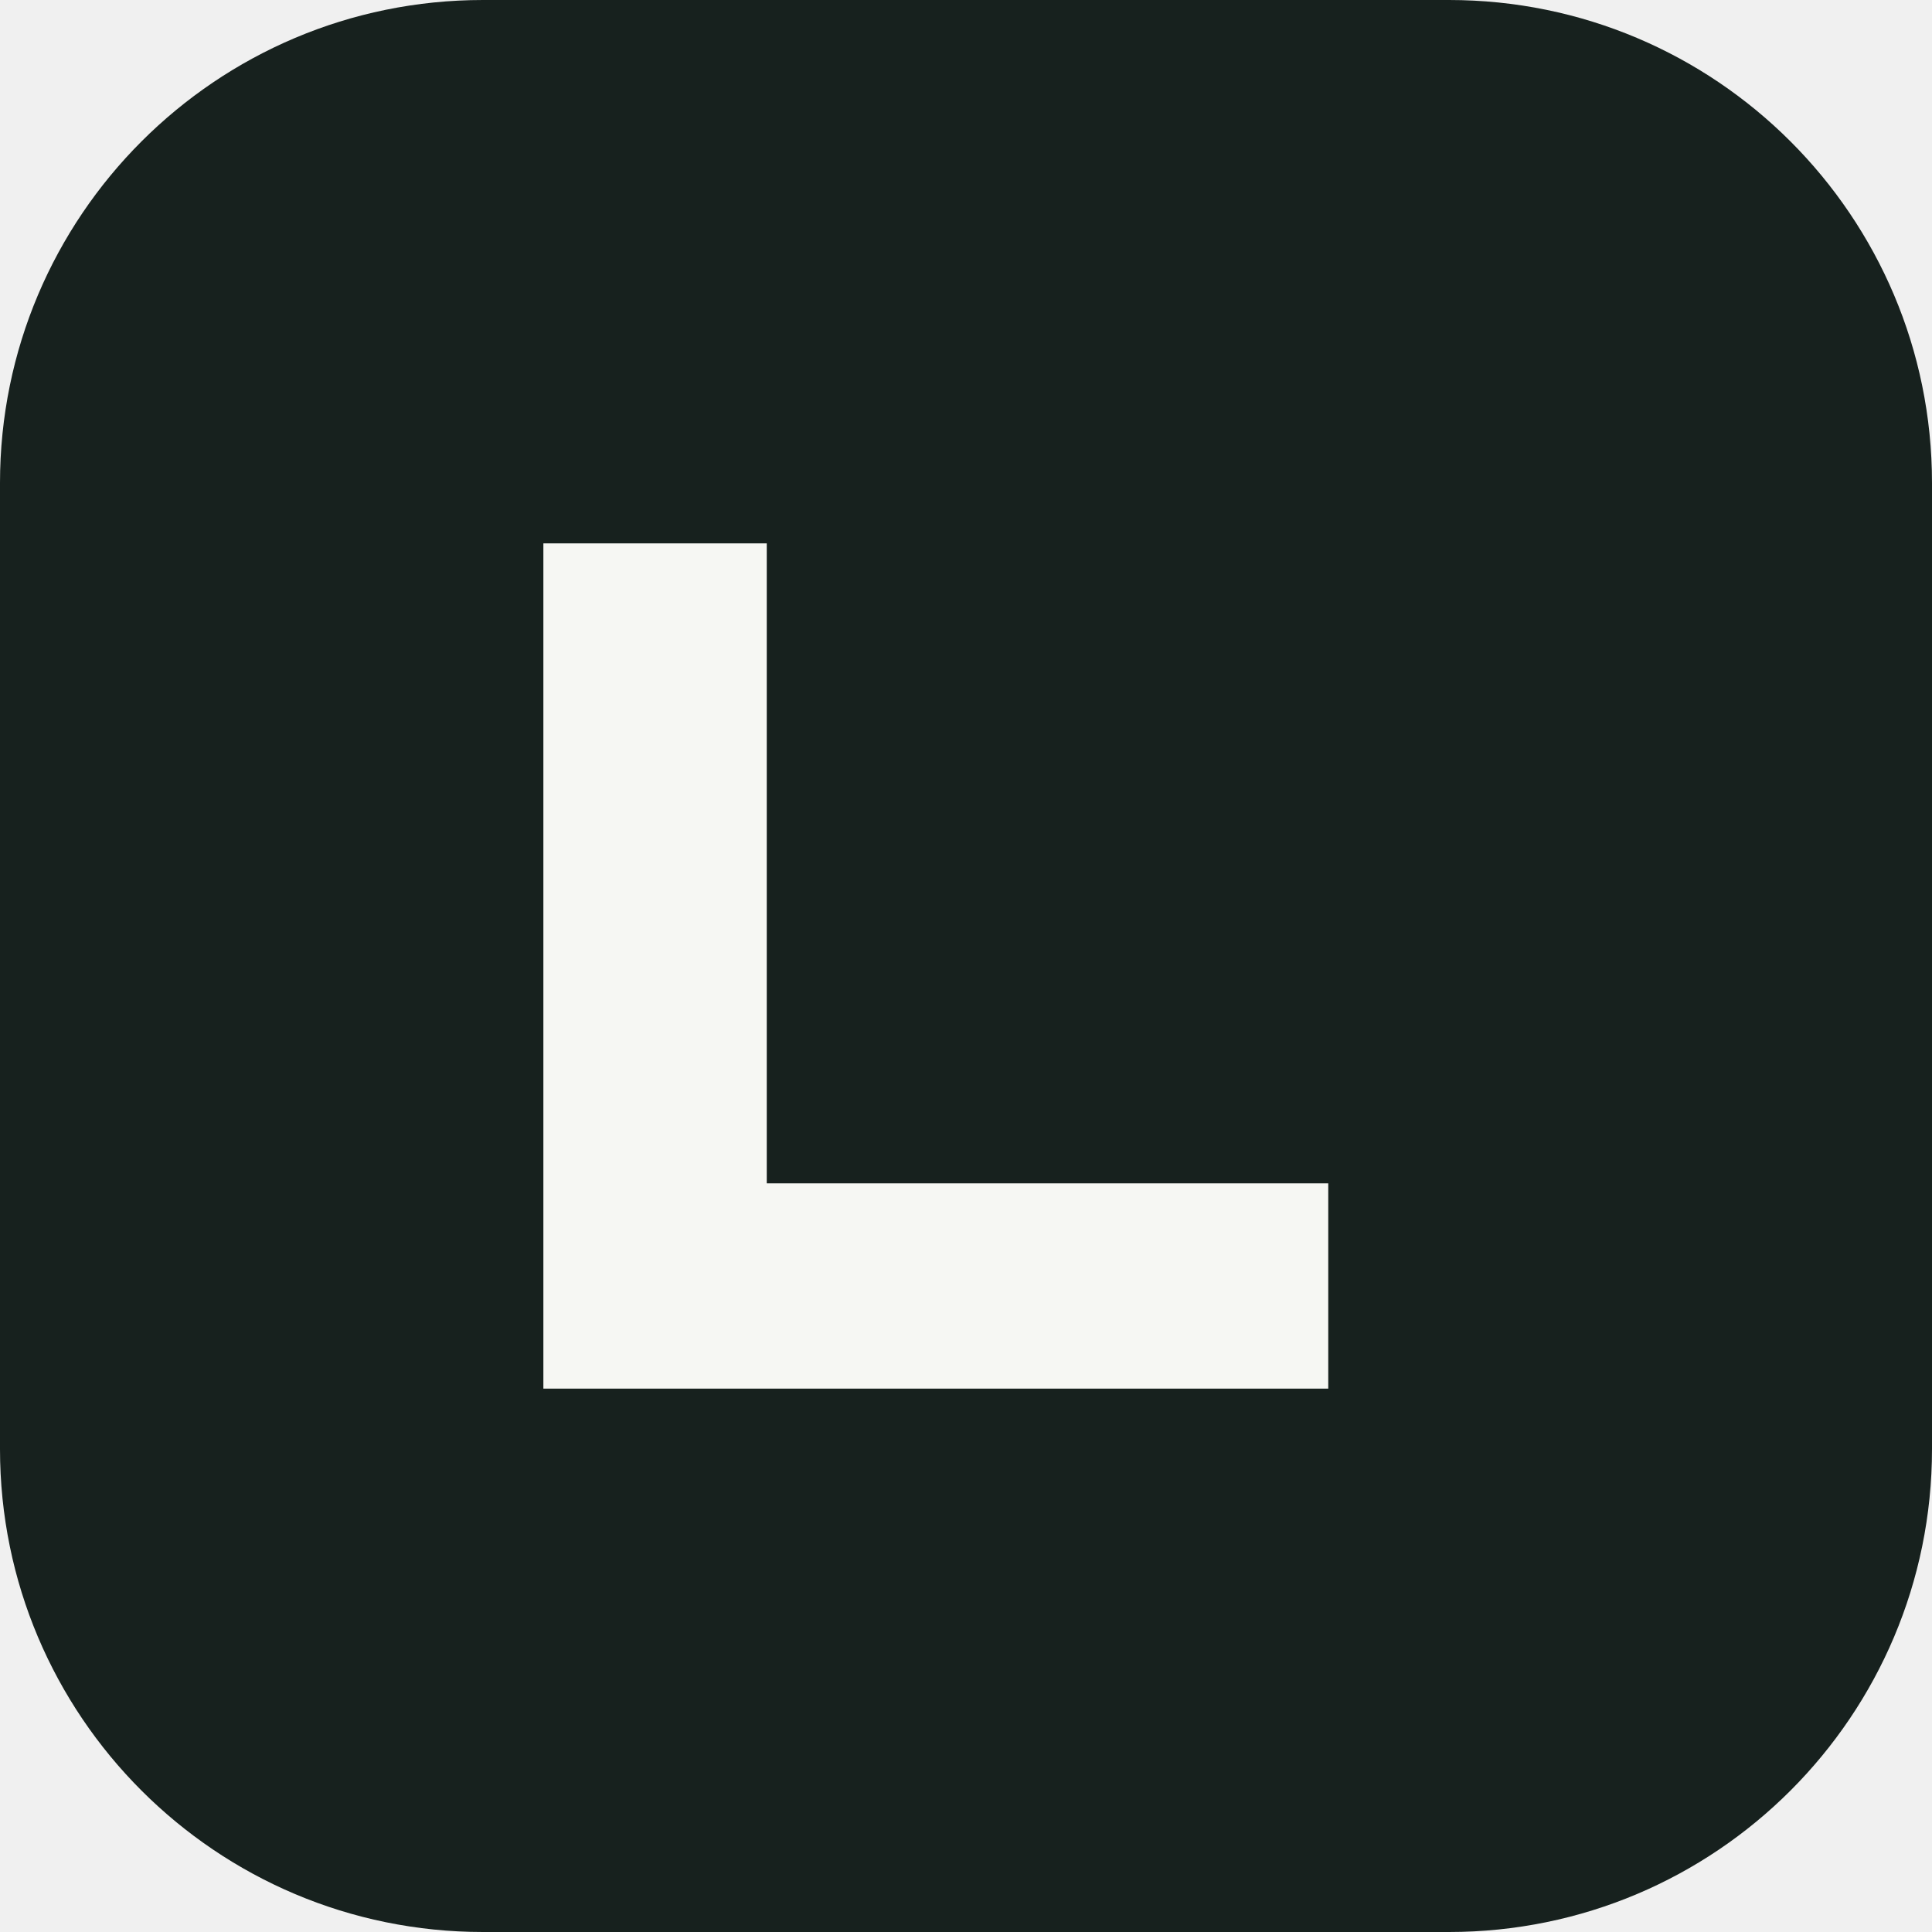
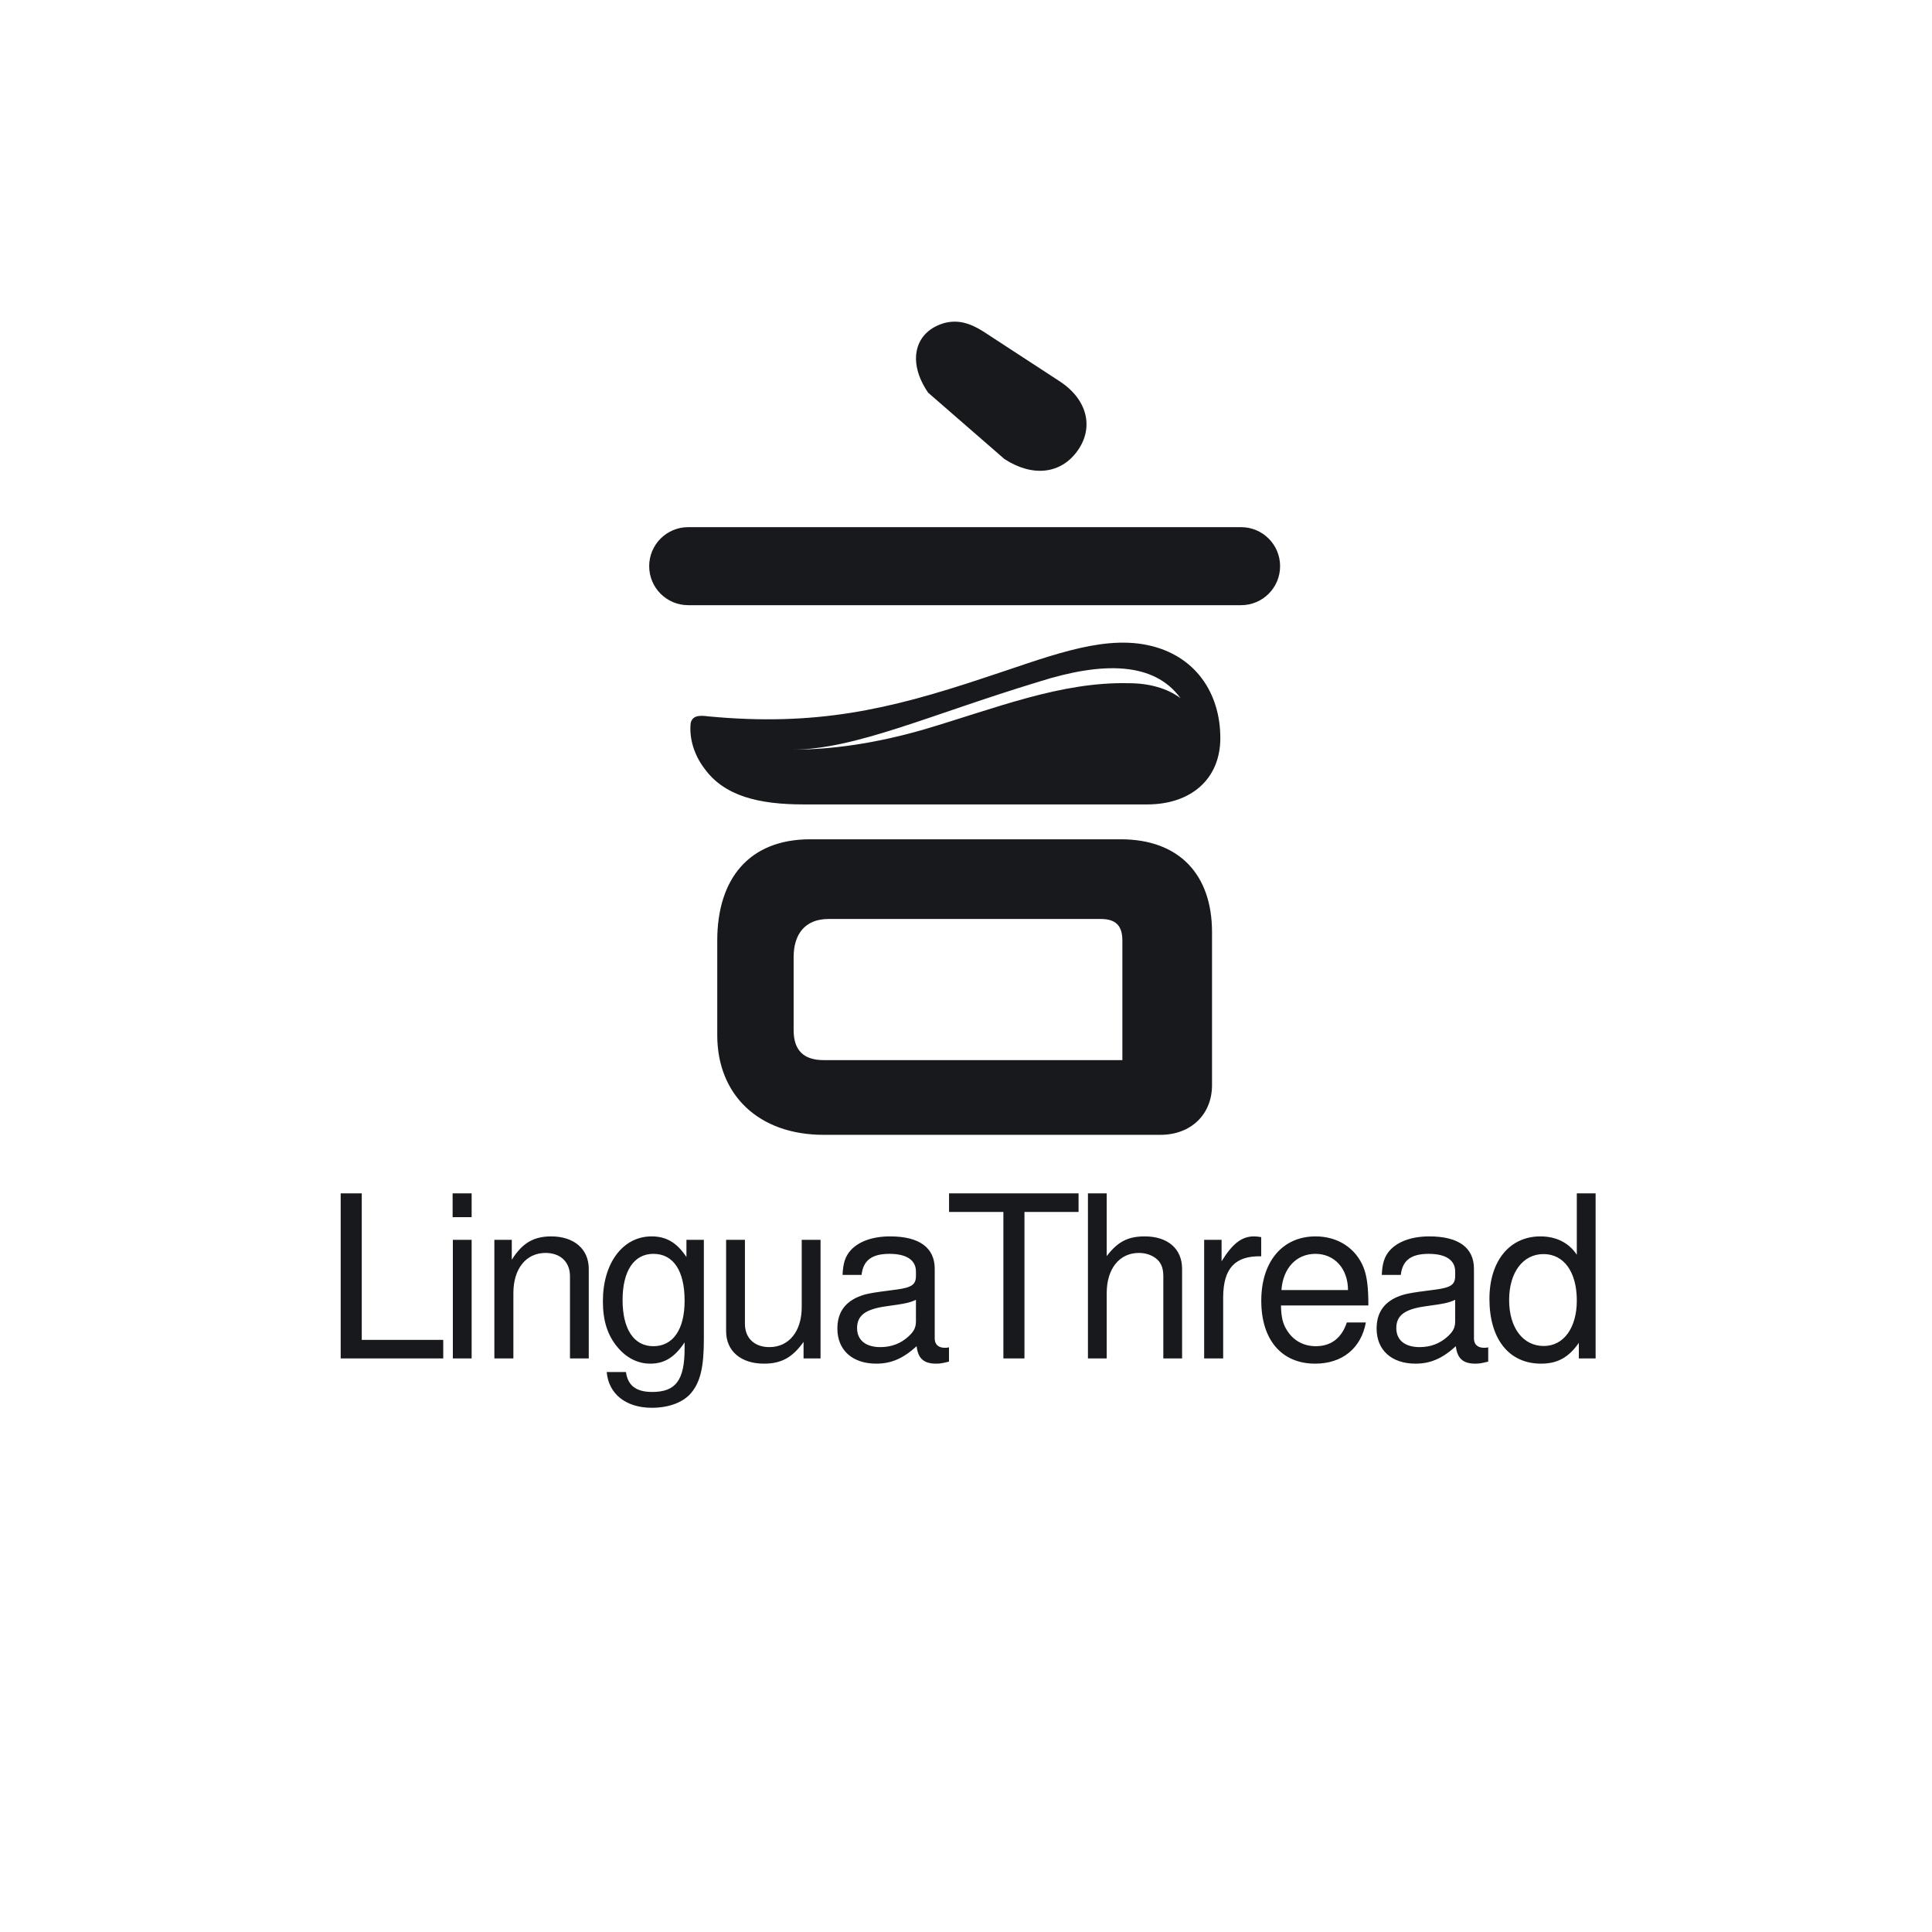
- <svg xmlns="http://www.w3.org/2000/svg" width="32" height="32" viewBox="0 0 32 32">
-   <rect width="32" height="32" rx="8" fill="#17211e" />
-   <path d="M9 9h3.7v10.6h9.3V23H9V9Z" fill="#f6f7f3" />
+ <svg xmlns="http://www.w3.org/2000/svg" width="1024" height="1024" viewBox="0 0 1024 1024" role="img" aria-labelledby="title">
+   <style>@media (prefers-color-scheme: dark) { .paper { fill: #202127 } .ink { fill: #fff9f3 } }</style>
+   <rect class="paper" width="1024" height="1024" fill="#ffffff" />
+   <g class="ink" fill="#17191d" transform="translate(286 165) scale(.88)">
+     <path d="M234 17c-13-19-8-37 10-42 8-2 15 0 23 5l46 30c17 11 21 28 11 42-10 14-27 16-44 5z" transform="translate(0 32)" />
+     <rect x="66" y="130" width="380" height="47" rx="23.5" />
+     <path d="M102 244c64 6 108-4 165-23 37-12 70-26 99-20 29 6 44 29 44 56 0 25-18 40-44 40H159c-27 0-48-5-60-22-6-8-9-18-8-27 1-4 4-5 11-4zm50 20c25 0 51-4 79-12 44-13 83-29 124-28 12 0 23 3 31 9-16-22-47-22-85-10-66 20-111 41-149 41z" fill-rule="evenodd" />
+     <path d="M163 318h187c35 0 55 21 55 56v92c0 18-13 30-31 30H171c-39 0-64-24-64-60v-57c0-37 19-61 56-61zm11 48c-14 0-21 9-21 23v44c0 12 6 18 18 18h180v-72c0-9-4-13-13-13z" fill-rule="evenodd" />
+   </g>
+   <text x="512" y="720" text-anchor="middle" class="ink" fill="#17191d" font-family="Helvetica Neue, Helvetica, Arial, sans-serif" font-size="120" font-weight="400" letter-spacing="-5">LinguaThread</text>
</svg>
